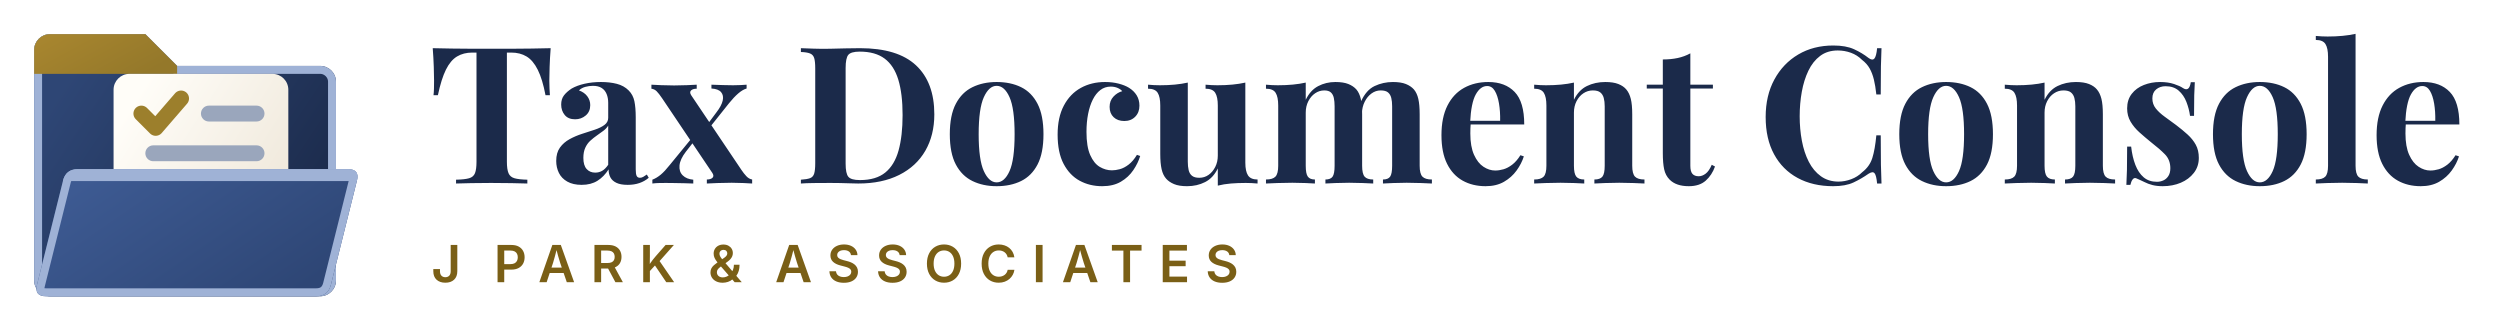
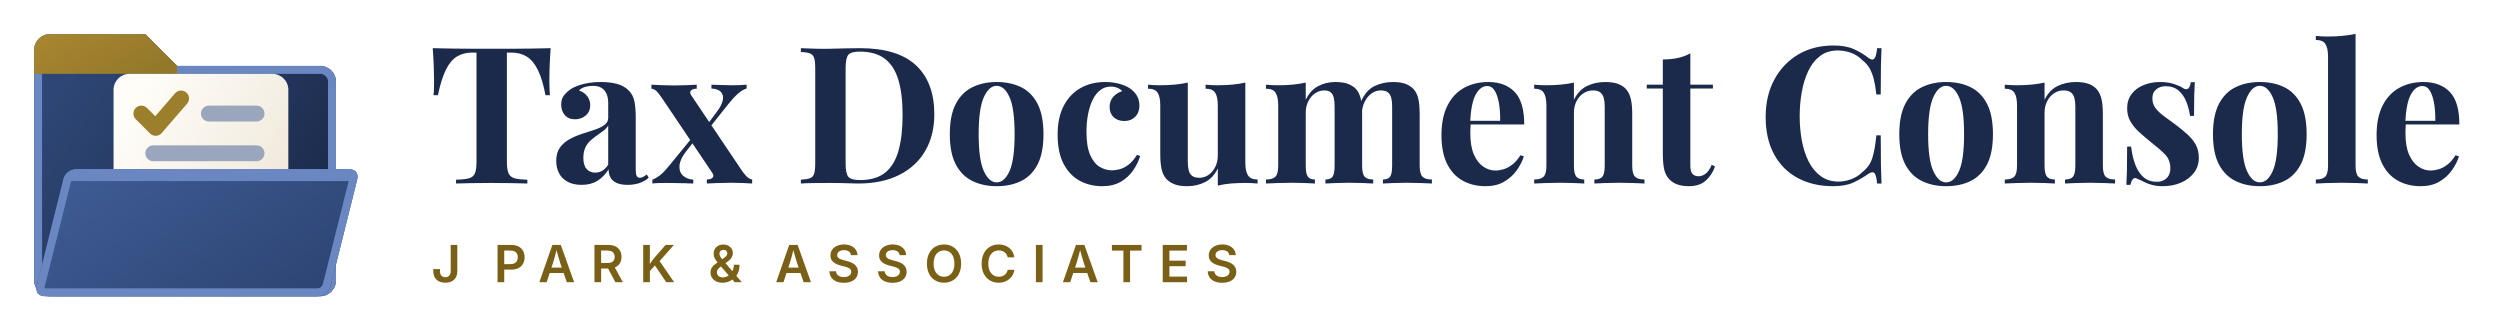
<svg xmlns="http://www.w3.org/2000/svg" viewBox="0 0 732.385 96.788">
  <g transform="translate(10 10) scale(0.768)">
    <g transform="scale(3.03) translate(-4 -7)">
      <defs>
        <linearGradient id="fmb" x1="0.067" y1="0.25" x2="0.933" y2="0.75">
          <stop offset="0" stop-color="#2E4675" />
          <stop offset="1" stop-color="#1B2A4A" />
        </linearGradient>
        <linearGradient id="fmf" x1="0.067" y1="0.25" x2="0.933" y2="0.75">
          <stop offset="0" stop-color="#3D5A92" />
          <stop offset="1" stop-color="#2E4675" />
        </linearGradient>
        <linearGradient id="fmt" x1="0.067" y1="0.25" x2="0.933" y2="0.75">
          <stop offset="0" stop-color="#A8862F" />
          <stop offset="1" stop-color="#94782A" />
        </linearGradient>
        <linearGradient id="fms" x1="0.067" y1="0.25" x2="0.933" y2="0.75">
          <stop offset="0" stop-color="#FFFDF8" />
          <stop offset="1" stop-color="#F0E9DC" />
        </linearGradient>
        <clipPath id="fmcb">
          <path d="M4 9a2 2 0 0 1 2 -2H18L22 11H40a2 2 0 0 1 2 2V38a2 2 0 0 1 -2 2H6a2 2 0 0 1 -2 -2Z" />
        </clipPath>
        <clipPath id="fmcf">
          <path d="M7.636 25.455Q8 24 9.5 24L43.5 24Q45 24 44.636 25.455L41.364 38.545Q41 40 39.5 40L5.5 40Q4 40 4.364 38.545Z" />
        </clipPath>
      </defs>
      <g>
        <path d="M4 9a2 2 0 0 1 2 -2H18L22 11H40a2 2 0 0 1 2 2V38a2 2 0 0 1 -2 2H6a2 2 0 0 1 -2 -2Z" fill="url(#fmb)" />
-         <path d="M4 9a2 2 0 0 1 2 -2H18L22 11H40a2 2 0 0 1 2 2V38a2 2 0 0 1 -2 2H6a2 2 0 0 1 -2 -2Z" fill="none" stroke="#9FB2D6" stroke-width="2" clip-path="url(#fmcb)" />
+         <path d="M4 9a2 2 0 0 1 2 -2H18L22 11H40a2 2 0 0 1 2 2V38a2 2 0 0 1 -2 2H6a2 2 0 0 1 -2 -2Z" fill="none" stroke="#6A87C2" stroke-width="2" clip-path="url(#fmcb)" />
        <path d="M3 6H18L22 11V12H3Z" fill="url(#fmt)" clip-path="url(#fmcb)" />
        <rect x="14" y="12" width="22" height="20" rx="2" fill="url(#fms)" />
        <path d="M17.5 17L19.3 18.8L22.5 15.1" fill="none" stroke="#9C7F2C" stroke-width="2" stroke-linecap="round" stroke-linejoin="round" />
        <rect x="25" y="16" width="8" height="2" rx="1" fill="#9AA6BC" />
        <rect x="18" y="21" width="15" height="2" rx="1" fill="#9AA6BC" />
        <path d="M7.636 25.455Q8 24 9.5 24L43.5 24Q45 24 44.636 25.455L41.364 38.545Q41 40 39.5 40L5.5 40Q4 40 4.364 38.545Z" fill="url(#fmf)" />
-         <path d="M7.636 25.455Q8 24 9.5 24L43.5 24Q45 24 44.636 25.455L41.364 38.545Q41 40 39.5 40L5.5 40Q4 40 4.364 38.545Z" fill="none" stroke="#9FB2D6" stroke-width="2" clip-path="url(#fmcf)" />
-         <rect x="4" y="24" width="41" height="1.5" fill="#9FB2D6" clip-path="url(#fmcf)" />
+         <path d="M7.636 25.455Q8 24 9.5 24L43.5 24Q45 24 44.636 25.455L41.364 38.545Q41 40 39.5 40L5.5 40Q4 40 4.364 38.545Z" fill="none" stroke="#6A87C2" stroke-width="2" clip-path="url(#fmcf)" />
+         <rect x="4" y="24" width="41" height="1.5" fill="#6A87C2" clip-path="url(#fmcf)" />
      </g>
    </g>
  </g>
  <path d="M161.321 14.114Q161.097 16.97 161.013 19.602Q160.929 22.234 160.929 23.634Q160.929 24.866 160.985 25.986Q161.041 27.106 161.097 27.89H159.809Q158.913 23.186 157.541 20.442Q156.169 17.698 154.265 16.55Q152.361 15.402 149.785 15.402H148.497V47.378Q148.497 49.618 148.973 50.738Q149.449 51.858 150.737 52.222Q152.025 52.586 154.489 52.642V53.762Q152.753 53.706 149.869 53.65Q146.985 53.594 143.849 53.594Q140.769 53.594 138.025 53.65Q135.281 53.706 133.601 53.762V52.642Q136.121 52.586 137.409 52.222Q138.697 51.858 139.145 50.738Q139.593 49.618 139.593 47.378V15.402H138.361Q135.785 15.402 133.881 16.55Q131.977 17.698 130.633 20.414Q129.289 23.13 128.281 27.89H126.993Q127.105 27.106 127.133 25.986Q127.161 24.866 127.161 23.634Q127.161 22.234 127.077 19.602Q126.993 16.97 126.769 14.114Q129.345 14.17 132.397 14.226Q135.449 14.282 138.529 14.282Q141.609 14.282 144.073 14.282Q146.593 14.282 149.645 14.282Q152.697 14.282 155.777 14.226Q158.857 14.17 161.321 14.114ZM170.393 54.154Q167.873 54.154 166.193 53.202Q164.513 52.25 163.729 50.654Q162.945 49.058 162.945 47.154Q162.945 44.746 164.037 43.234Q165.129 41.722 166.865 40.77Q168.601 39.818 170.533 39.202Q172.465 38.586 174.229 37.998Q175.993 37.41 177.085 36.598Q178.177 35.786 178.177 34.498V30.13Q178.177 28.674 177.701 27.526Q177.225 26.378 176.245 25.762Q175.265 25.146 173.697 25.146Q172.577 25.146 171.457 25.454Q170.337 25.762 169.609 26.49Q171.177 27.05 172.045 28.198Q172.913 29.346 172.913 30.802Q172.913 32.706 171.597 33.826Q170.281 34.946 168.489 34.946Q166.473 34.946 165.437 33.686Q164.401 32.426 164.401 30.634Q164.401 29.01 165.213 27.946Q166.025 26.882 167.481 25.93Q169.049 25.034 171.261 24.53Q173.473 24.026 176.049 24.026Q178.625 24.026 180.697 24.558Q182.769 25.09 184.169 26.49Q185.457 27.778 185.849 29.654Q186.241 31.53 186.241 34.386V49.618Q186.241 51.018 186.521 51.55Q186.801 52.082 187.473 52.082Q187.977 52.082 188.453 51.802Q188.929 51.522 189.489 51.13L190.049 52.082Q188.873 53.09 187.333 53.622Q185.793 54.154 183.889 54.154Q181.817 54.154 180.585 53.566Q179.353 52.978 178.821 51.97Q178.289 50.962 178.289 49.618Q176.945 51.746 175.041 52.95Q173.137 54.154 170.393 54.154ZM174.369 50.57Q175.489 50.57 176.413 50.038Q177.337 49.506 178.177 48.274V36.794Q177.673 37.634 176.777 38.306Q175.881 38.978 174.873 39.678Q173.865 40.378 172.941 41.218Q172.017 42.058 171.457 43.29Q170.897 44.522 170.897 46.258Q170.897 48.442 171.849 49.506Q172.801 50.57 174.369 50.57ZM204.105 24.81V25.986Q202.985 25.986 202.453 26.49Q201.921 26.994 202.481 27.89L217.209 49.786Q217.881 50.794 218.637 51.606Q219.393 52.418 220.345 52.586V53.762Q219.505 53.706 217.797 53.622Q216.089 53.538 214.353 53.538Q212.337 53.538 210.209 53.622Q208.081 53.706 207.073 53.762V52.586Q208.193 52.586 208.725 52.082Q209.257 51.578 208.697 50.682L193.969 28.786Q193.017 27.386 192.373 26.742Q191.729 26.098 190.833 25.986V24.81Q191.785 24.866 193.689 24.95Q195.593 25.034 197.497 25.034Q199.345 25.034 201.249 24.95Q203.153 24.866 204.105 24.81ZM202.817 40.266Q202.817 40.266 202.901 40.602Q202.985 40.938 203.069 41.274Q203.153 41.61 203.153 41.61L200.913 44.466Q199.233 46.65 199.065 48.47Q198.897 50.29 200.017 51.382Q201.137 52.474 203.097 52.642V53.762Q202.033 53.706 200.493 53.678Q198.953 53.65 197.497 53.622Q196.041 53.594 195.033 53.594Q193.801 53.594 192.877 53.622Q191.953 53.65 191.113 53.762V52.642Q192.401 52.138 193.577 51.158Q194.753 50.178 196.209 48.33ZM218.721 24.81V25.93Q217.545 26.266 216.257 27.386Q214.969 28.506 213.569 30.242L207.409 37.97Q207.409 37.97 207.325 37.662Q207.241 37.354 207.157 37.018Q207.073 36.682 207.073 36.682L209.873 32.93Q211.385 30.97 211.721 29.458Q212.057 27.946 211.245 26.994Q210.433 26.042 208.417 25.93V24.81Q210.041 24.866 211.721 24.922Q213.401 24.978 214.745 24.978Q216.033 24.978 216.985 24.922Q217.937 24.866 218.721 24.81ZM251.929 14.114Q262.961 14.114 268.337 19.126Q273.713 24.138 273.713 33.49Q273.713 39.594 271.081 44.158Q268.449 48.722 263.437 51.242Q258.425 53.762 251.425 53.762Q250.529 53.762 249.073 53.706Q247.617 53.65 246.049 53.622Q244.481 53.594 243.249 53.594Q240.785 53.594 238.405 53.622Q236.025 53.65 234.625 53.762V52.642Q236.417 52.53 237.313 52.194Q238.209 51.858 238.517 50.85Q238.825 49.842 238.825 47.826V20.05Q238.825 17.978 238.517 16.998Q238.209 16.018 237.285 15.654Q236.361 15.29 234.625 15.234V14.114Q236.025 14.17 238.405 14.254Q240.785 14.338 243.137 14.282Q245.153 14.226 247.701 14.17Q250.249 14.114 251.929 14.114ZM251.873 15.122Q249.297 15.122 248.513 16.074Q247.729 17.026 247.729 19.938V47.938Q247.729 50.85 248.541 51.802Q249.353 52.754 251.929 52.754Q256.633 52.754 259.349 50.542Q262.065 48.33 263.241 44.074Q264.417 39.818 264.417 33.714Q264.417 27.442 263.157 23.326Q261.897 19.21 259.153 17.166Q256.409 15.122 251.873 15.122ZM291.969 24.026Q296.057 24.026 299.137 25.538Q302.217 27.05 303.953 30.41Q305.689 33.77 305.689 39.314Q305.689 44.858 303.953 48.19Q302.217 51.522 299.137 53.034Q296.057 54.546 291.969 54.546Q287.993 54.546 284.885 53.034Q281.777 51.522 280.013 48.19Q278.249 44.858 278.249 39.314Q278.249 33.77 280.013 30.41Q281.777 27.05 284.885 25.538Q287.993 24.026 291.969 24.026ZM291.969 25.146Q289.729 25.146 288.217 28.478Q286.705 31.81 286.705 39.314Q286.705 46.818 288.217 50.122Q289.729 53.426 291.969 53.426Q294.265 53.426 295.749 50.122Q297.233 46.818 297.233 39.314Q297.233 31.81 295.749 28.478Q294.265 25.146 291.969 25.146ZM323.721 24.026Q325.905 24.026 327.725 24.502Q329.545 24.978 330.721 25.706Q332.177 26.602 332.989 27.918Q333.801 29.234 333.801 30.97Q333.801 32.93 332.569 34.19Q331.337 35.45 329.377 35.45Q327.417 35.45 326.241 34.33Q325.065 33.21 325.065 31.306Q325.065 29.514 326.185 28.31Q327.305 27.106 328.761 26.714Q328.313 26.154 327.417 25.762Q326.521 25.37 325.401 25.37Q323.665 25.37 322.349 26.378Q321.033 27.386 320.137 29.178Q319.241 30.97 318.765 33.378Q318.289 35.786 318.289 38.642Q318.289 42.954 319.381 45.418Q320.473 47.882 322.181 48.89Q323.889 49.898 325.737 49.898Q326.801 49.898 328.061 49.562Q329.321 49.226 330.637 48.218Q331.953 47.21 333.073 45.362L334.025 45.698Q333.409 47.77 332.009 49.842Q330.609 51.914 328.369 53.23Q326.129 54.546 322.881 54.546Q319.241 54.546 316.301 52.95Q313.361 51.354 311.597 48.022Q309.833 44.69 309.833 39.426Q309.833 34.386 311.653 30.942Q313.473 27.498 316.609 25.762Q319.745 24.026 323.721 24.026ZM364.825 24.194V47.658Q364.825 50.178 365.609 51.382Q366.393 52.586 368.409 52.586V53.762Q366.673 53.594 364.937 53.594Q362.585 53.594 360.569 53.762Q358.553 53.93 356.761 54.378V49.338Q355.417 52.138 353.037 53.342Q350.657 54.546 347.745 54.546Q345.393 54.546 343.937 53.93Q342.481 53.314 341.641 52.362Q340.689 51.298 340.297 49.562Q339.905 47.826 339.905 45.082V30.914Q339.905 28.394 339.149 27.19Q338.393 25.986 336.321 25.986V24.81Q338.113 24.978 339.793 24.978Q342.145 24.978 344.189 24.782Q346.233 24.586 347.969 24.194V47.378Q347.969 48.778 348.221 49.842Q348.473 50.906 349.201 51.494Q349.929 52.082 351.329 52.082Q352.841 52.082 354.045 51.242Q355.249 50.402 356.005 48.918Q356.761 47.434 356.761 45.586V30.914Q356.761 28.394 356.005 27.19Q355.249 25.986 353.177 25.986V24.81Q354.969 24.978 356.649 24.978Q359.001 24.978 361.045 24.782Q363.089 24.586 364.825 24.194ZM391.201 24.026Q393.553 24.026 395.009 24.614Q396.465 25.202 397.361 26.21Q398.257 27.274 398.649 28.982Q399.041 30.69 399.041 33.49V48.554Q399.041 50.906 399.769 51.746Q400.497 52.586 402.289 52.586V53.762Q401.281 53.706 399.237 53.622Q397.193 53.538 395.233 53.538Q393.217 53.538 391.257 53.622Q389.297 53.706 388.289 53.762V52.586Q389.801 52.586 390.389 51.746Q390.977 50.906 390.977 48.554V31.138Q390.977 29.738 390.753 28.702Q390.529 27.666 389.885 27.078Q389.241 26.49 387.953 26.49Q386.497 26.49 385.265 27.33Q384.033 28.17 383.277 29.654Q382.521 31.138 382.521 32.986V48.554Q382.521 50.906 383.137 51.746Q383.753 52.586 385.209 52.586V53.762Q384.313 53.706 382.437 53.622Q380.561 53.538 378.601 53.538Q376.473 53.538 374.233 53.622Q371.993 53.706 370.873 53.762V52.586Q372.833 52.586 373.645 51.746Q374.457 50.906 374.457 48.554V30.914Q374.457 28.394 373.701 27.19Q372.945 25.986 370.873 25.986V24.81Q372.665 24.978 374.345 24.978Q376.697 24.978 378.741 24.782Q380.785 24.586 382.521 24.194V29.234Q383.865 26.434 386.161 25.23Q388.457 24.026 391.201 24.026ZM408.057 24.026Q410.409 24.026 411.865 24.614Q413.321 25.202 414.217 26.21Q415.113 27.274 415.505 28.982Q415.897 30.69 415.897 33.49V48.554Q415.897 50.906 416.709 51.746Q417.521 52.586 419.481 52.586V53.762Q418.417 53.706 416.289 53.622Q414.161 53.538 412.089 53.538Q410.073 53.538 408.113 53.622Q406.153 53.706 405.145 53.762V52.586Q406.657 52.586 407.245 51.746Q407.833 50.906 407.833 48.554V31.138Q407.833 29.738 407.581 28.702Q407.329 27.666 406.629 27.078Q405.929 26.49 404.473 26.49Q403.017 26.49 401.785 27.386Q400.553 28.282 399.797 29.794Q399.041 31.306 398.985 33.154L398.705 29.738Q400.217 26.378 402.709 25.202Q405.201 24.026 408.057 24.026ZM436.001 24.026Q440.929 24.026 443.729 26.938Q446.529 29.85 446.529 36.458H428.105L427.993 35.394H439.473Q439.529 32.65 439.137 30.326Q438.745 28.002 437.905 26.602Q437.065 25.202 435.665 25.202Q433.705 25.202 432.333 27.666Q430.961 30.13 430.681 35.842L430.849 36.178Q430.793 36.85 430.765 37.578Q430.737 38.306 430.737 39.09Q430.737 42.954 431.829 45.362Q432.921 47.77 434.601 48.862Q436.281 49.954 438.017 49.954Q439.193 49.954 440.453 49.59Q441.713 49.226 443.001 48.246Q444.289 47.266 445.409 45.474L446.417 45.81Q445.745 47.938 444.289 49.954Q442.833 51.97 440.593 53.258Q438.353 54.546 435.217 54.546Q431.409 54.546 428.497 52.922Q425.585 51.298 423.933 47.994Q422.281 44.69 422.281 39.594Q422.281 34.386 424.045 30.914Q425.809 27.442 428.917 25.734Q432.025 24.026 436.001 24.026ZM470.273 24.026Q472.625 24.026 474.109 24.614Q475.593 25.202 476.433 26.21Q477.329 27.274 477.749 28.954Q478.169 30.634 478.169 33.49V48.554Q478.169 50.906 478.981 51.746Q479.793 52.586 481.753 52.586V53.762Q480.689 53.706 478.561 53.622Q476.433 53.538 474.361 53.538Q472.233 53.538 470.189 53.622Q468.145 53.706 467.081 53.762V52.586Q468.761 52.586 469.433 51.746Q470.105 50.906 470.105 48.554V31.138Q470.105 29.738 469.825 28.702Q469.545 27.666 468.817 27.078Q468.089 26.49 466.633 26.49Q465.121 26.49 463.861 27.33Q462.601 28.17 461.845 29.654Q461.089 31.138 461.089 32.986V48.554Q461.089 50.906 461.789 51.746Q462.489 52.586 464.113 52.586V53.762Q463.105 53.706 461.173 53.622Q459.241 53.538 457.169 53.538Q455.041 53.538 452.801 53.622Q450.561 53.706 449.441 53.762V52.586Q451.401 52.586 452.213 51.746Q453.025 50.906 453.025 48.554V30.914Q453.025 28.394 452.269 27.19Q451.513 25.986 449.441 25.986V24.81Q451.233 24.978 452.913 24.978Q455.265 24.978 457.309 24.782Q459.353 24.586 461.089 24.194V29.234Q462.489 26.378 464.897 25.202Q467.305 24.026 470.273 24.026ZM495.193 15.626V24.81H501.801V25.93H495.193V48.554Q495.193 50.234 495.809 50.934Q496.425 51.634 497.657 51.634Q498.665 51.634 499.673 50.878Q500.681 50.122 501.465 48.274L502.417 48.778Q501.521 51.298 499.701 52.922Q497.881 54.546 494.745 54.546Q492.897 54.546 491.497 54.07Q490.097 53.594 489.145 52.642Q487.913 51.41 487.521 49.59Q487.129 47.77 487.129 44.858V25.93H482.425V24.81H487.129V17.418Q489.481 17.418 491.469 16.998Q493.457 16.578 495.193 15.626ZM537.081 13.33Q540.777 13.33 543.157 14.422Q545.537 15.514 547.385 16.97Q548.505 17.81 549.093 17.166Q549.681 16.522 549.905 14.114H551.193Q551.081 16.298 551.025 19.406Q550.969 22.514 550.969 27.666H549.681Q549.401 25.09 548.953 23.27Q548.505 21.45 547.721 20.05Q546.937 18.65 545.481 17.53Q544.081 16.13 542.233 15.458Q540.385 14.786 538.369 14.786Q535.345 14.786 533.217 16.382Q531.089 17.978 529.773 20.722Q528.457 23.466 527.841 26.91Q527.225 30.354 527.225 34.05Q527.225 37.802 527.869 41.246Q528.513 44.69 529.885 47.378Q531.257 50.066 533.441 51.634Q535.625 53.202 538.593 53.202Q540.441 53.202 542.317 52.502Q544.193 51.802 545.537 50.458Q547.721 48.778 548.505 46.286Q549.289 43.794 549.681 39.65H550.969Q550.969 44.97 551.025 48.246Q551.081 51.522 551.193 53.762H549.905Q549.681 51.354 549.149 50.738Q548.617 50.122 547.385 50.906Q545.313 52.362 542.989 53.454Q540.665 54.546 537.025 54.546Q531.089 54.546 526.637 52.138Q522.185 49.73 519.721 45.194Q517.257 40.658 517.257 34.274Q517.257 28.002 519.805 23.298Q522.353 18.594 526.805 15.962Q531.257 13.33 537.081 13.33ZM570.121 24.026Q574.209 24.026 577.289 25.538Q580.369 27.05 582.105 30.41Q583.841 33.77 583.841 39.314Q583.841 44.858 582.105 48.19Q580.369 51.522 577.289 53.034Q574.209 54.546 570.121 54.546Q566.145 54.546 563.037 53.034Q559.929 51.522 558.165 48.19Q556.401 44.858 556.401 39.314Q556.401 33.77 558.165 30.41Q559.929 27.05 563.037 25.538Q566.145 24.026 570.121 24.026ZM570.121 25.146Q567.881 25.146 566.369 28.478Q564.857 31.81 564.857 39.314Q564.857 46.818 566.369 50.122Q567.881 53.426 570.121 53.426Q572.417 53.426 573.901 50.122Q575.385 46.818 575.385 39.314Q575.385 31.81 573.901 28.478Q572.417 25.146 570.121 25.146ZM608.145 24.026Q610.497 24.026 611.981 24.614Q613.465 25.202 614.305 26.21Q615.201 27.274 615.621 28.954Q616.041 30.634 616.041 33.49V48.554Q616.041 50.906 616.853 51.746Q617.665 52.586 619.625 52.586V53.762Q618.561 53.706 616.433 53.622Q614.305 53.538 612.233 53.538Q610.105 53.538 608.061 53.622Q606.017 53.706 604.953 53.762V52.586Q606.633 52.586 607.305 51.746Q607.977 50.906 607.977 48.554V31.138Q607.977 29.738 607.697 28.702Q607.417 27.666 606.689 27.078Q605.961 26.49 604.505 26.49Q602.993 26.49 601.733 27.33Q600.473 28.17 599.717 29.654Q598.961 31.138 598.961 32.986V48.554Q598.961 50.906 599.661 51.746Q600.361 52.586 601.985 52.586V53.762Q600.977 53.706 599.045 53.622Q597.113 53.538 595.041 53.538Q592.913 53.538 590.673 53.622Q588.433 53.706 587.313 53.762V52.586Q589.273 52.586 590.085 51.746Q590.897 50.906 590.897 48.554V30.914Q590.897 28.394 590.141 27.19Q589.385 25.986 587.313 25.986V24.81Q589.105 24.978 590.785 24.978Q593.137 24.978 595.181 24.782Q597.225 24.586 598.961 24.194V29.234Q600.361 26.378 602.769 25.202Q605.177 24.026 608.145 24.026ZM632.785 24.026Q635.137 24.026 636.901 24.614Q638.665 25.202 639.449 25.762Q641.353 27.05 641.801 24.082H642.977Q642.865 25.65 642.809 27.918Q642.753 30.186 642.753 33.938H641.577Q641.297 31.866 640.513 29.85Q639.729 27.834 638.245 26.546Q636.761 25.258 634.409 25.258Q632.785 25.258 631.665 26.182Q630.545 27.106 630.545 28.842Q630.545 30.522 631.553 31.782Q632.561 33.042 634.157 34.19Q635.753 35.338 637.489 36.626Q639.337 38.026 640.849 39.398Q642.361 40.77 643.257 42.394Q644.153 44.018 644.153 46.258Q644.153 48.778 642.697 50.654Q641.241 52.53 638.861 53.538Q636.481 54.546 633.569 54.546Q631.889 54.546 630.573 54.21Q629.257 53.874 628.305 53.37Q627.577 53.034 626.933 52.726Q626.289 52.418 625.729 52.194Q625.169 52.026 624.749 52.586Q624.329 53.146 624.105 54.154H622.929Q623.041 52.362 623.097 49.786Q623.153 47.21 623.153 42.954H624.329Q624.665 45.978 625.561 48.302Q626.457 50.626 627.997 51.942Q629.537 53.258 631.889 53.258Q632.841 53.258 633.737 52.866Q634.633 52.474 635.221 51.578Q635.809 50.682 635.809 49.282Q635.809 46.818 634.213 45.194Q632.617 43.57 630.153 41.666Q628.361 40.21 626.765 38.782Q625.169 37.354 624.161 35.646Q623.153 33.938 623.153 31.754Q623.153 29.234 624.497 27.498Q625.841 25.762 628.053 24.894Q630.265 24.026 632.785 24.026ZM662.017 24.026Q666.105 24.026 669.185 25.538Q672.265 27.05 674.001 30.41Q675.737 33.77 675.737 39.314Q675.737 44.858 674.001 48.19Q672.265 51.522 669.185 53.034Q666.105 54.546 662.017 54.546Q658.041 54.546 654.933 53.034Q651.825 51.522 650.061 48.19Q648.297 44.858 648.297 39.314Q648.297 33.77 650.061 30.41Q651.825 27.05 654.933 25.538Q658.041 24.026 662.017 24.026ZM662.017 25.146Q659.777 25.146 658.265 28.478Q656.753 31.81 656.753 39.314Q656.753 46.818 658.265 50.122Q659.777 53.426 662.017 53.426Q664.313 53.426 665.797 50.122Q667.281 46.818 667.281 39.314Q667.281 31.81 665.797 28.478Q664.313 25.146 662.017 25.146ZM690.073 9.914V48.554Q690.073 50.906 690.885 51.746Q691.697 52.586 693.657 52.586V53.762Q692.593 53.706 690.465 53.622Q688.337 53.538 686.153 53.538Q683.969 53.538 681.757 53.622Q679.545 53.706 678.425 53.762V52.586Q680.385 52.586 681.197 51.746Q682.009 50.906 682.009 48.554V16.634Q682.009 14.114 681.253 12.91Q680.497 11.706 678.425 11.706V10.53Q680.217 10.698 681.897 10.698Q684.193 10.698 686.265 10.502Q688.337 10.306 690.073 9.914ZM709.953 24.026Q714.881 24.026 717.681 26.938Q720.481 29.85 720.481 36.458H702.057L701.945 35.394H713.425Q713.481 32.65 713.089 30.326Q712.697 28.002 711.857 26.602Q711.017 25.202 709.617 25.202Q707.657 25.202 706.285 27.666Q704.913 30.13 704.633 35.842L704.801 36.178Q704.745 36.85 704.717 37.578Q704.689 38.306 704.689 39.09Q704.689 42.954 705.781 45.362Q706.873 47.77 708.553 48.862Q710.233 49.954 711.969 49.954Q713.145 49.954 714.405 49.59Q715.665 49.226 716.953 48.246Q718.241 47.266 719.361 45.474L720.369 45.81Q719.697 47.938 718.241 49.954Q716.785 51.97 714.545 53.258Q712.305 54.546 709.169 54.546Q705.361 54.546 702.449 52.922Q699.537 51.298 697.885 47.994Q696.233 44.69 696.233 39.594Q696.233 34.386 697.997 30.914Q699.761 27.442 702.869 25.734Q705.977 24.026 709.953 24.026Z" fill="#1B2A4A" />
  <path d="M130.47 82.821Q128.852 82.821 127.896 81.946Q126.94 81.071 126.94 79.452V78.83H128.896V79.467Q128.896 80.324 129.324 80.767Q129.753 81.21 130.47 81.21Q131.181 81.21 131.606 80.767Q132.03 80.324 132.03 79.467V71.762H133.971V79.445Q133.971 81.063 133.023 81.942Q132.074 82.821 130.47 82.821ZM145.761 82.675V71.762H149.841Q151.093 71.762 151.95 72.23Q152.807 72.699 153.247 73.516Q153.686 74.332 153.686 75.373Q153.686 76.42 153.243 77.233Q152.8 78.046 151.936 78.515Q151.071 78.983 149.812 78.983H147.109V77.372H149.555Q150.295 77.372 150.767 77.116Q151.24 76.859 151.463 76.405Q151.687 75.951 151.687 75.373Q151.687 74.794 151.463 74.347Q151.24 73.9 150.764 73.651Q150.288 73.402 149.541 73.402H147.717V82.675ZM158.003 82.675 161.812 71.762H164.294L168.191 82.675H166.045L164.104 77.006Q163.818 76.127 163.511 75.017Q163.203 73.908 162.83 72.494H163.24Q162.874 73.922 162.577 75.039Q162.28 76.156 162.017 77.006L160.142 82.675ZM160.222 79.972V78.397H165.972V79.972ZM174.148 82.675V71.762H178.228Q179.48 71.762 180.337 72.201Q181.194 72.641 181.634 73.428Q182.073 74.215 182.073 75.255Q182.073 76.295 181.63 77.064Q181.187 77.833 180.323 78.251Q179.459 78.668 178.199 78.668H175.284V77.05H177.942Q178.682 77.05 179.151 76.841Q179.62 76.632 179.847 76.229Q180.074 75.827 180.074 75.255Q180.074 74.669 179.847 74.256Q179.62 73.842 179.147 73.622Q178.675 73.402 177.928 73.402H176.104V82.675ZM180.286 82.675 177.635 77.724H179.773L182.476 82.675ZM189.847 79.987V78.134Q190.199 77.562 190.539 77.061Q190.88 76.559 191.264 76.068Q191.649 75.578 192.125 75.028L194.989 71.762H197.42L192.792 76.984L192.645 76.933ZM188.434 82.675V71.762H190.389V74.999L190.353 77.628L190.389 78.588V82.675ZM195.187 82.675 191.715 77.54 192.945 76.068 197.494 82.675ZM211.723 82.829Q210.617 82.829 209.807 82.426Q208.998 82.023 208.566 81.334Q208.134 80.646 208.134 79.804Q208.134 79.13 208.401 78.621Q208.668 78.112 209.152 77.687Q209.635 77.262 210.258 76.823L212.191 75.504Q212.404 75.351 212.605 75.16Q212.807 74.97 212.931 74.732Q213.056 74.494 213.056 74.201Q213.056 73.776 212.763 73.487Q212.47 73.197 211.95 73.197Q211.598 73.197 211.331 73.34Q211.063 73.483 210.917 73.732Q210.77 73.981 210.77 74.318Q210.77 74.691 210.954 75.05Q211.137 75.409 211.455 75.805Q211.774 76.2 212.184 76.684L217.304 82.675H215.224L210.983 77.811Q210.492 77.226 210.053 76.687Q209.613 76.149 209.339 75.57Q209.064 74.992 209.064 74.303Q209.064 73.541 209.419 72.937Q209.774 72.333 210.419 71.985Q211.063 71.637 211.928 71.637Q212.777 71.637 213.396 71.978Q214.015 72.318 214.352 72.882Q214.689 73.446 214.689 74.142Q214.689 74.64 214.506 75.08Q214.323 75.519 214 75.893Q213.678 76.266 213.239 76.588L211.027 78.2Q210.507 78.588 210.261 78.947Q210.016 79.306 210.016 79.76Q210.016 80.214 210.232 80.554Q210.448 80.895 210.836 81.082Q211.225 81.269 211.737 81.269Q212.352 81.269 212.935 81.001Q213.517 80.734 213.982 80.243Q214.447 79.752 214.726 79.068Q215.004 78.383 215.004 77.548H216.652Q216.652 78.581 216.421 79.342Q216.19 80.104 215.828 80.624Q215.465 81.144 215.077 81.452L214.616 81.803Q214.037 82.331 213.257 82.58Q212.477 82.829 211.723 82.829ZM227.387 82.675 231.196 71.762H233.679L237.575 82.675H235.429L233.488 77.006Q233.202 76.127 232.895 75.017Q232.587 73.908 232.214 72.494H232.624Q232.258 73.922 231.961 75.039Q231.664 76.156 231.401 77.006L229.526 82.675ZM229.606 79.972V78.397H235.356V79.972ZM247.209 82.843Q245.942 82.843 245.008 82.448Q244.075 82.052 243.547 81.298Q243.02 80.543 242.976 79.467H244.902Q244.953 80.038 245.261 80.419Q245.569 80.8 246.074 80.987Q246.579 81.173 247.195 81.173Q247.839 81.173 248.334 80.976Q248.828 80.778 249.106 80.423Q249.385 80.067 249.385 79.599Q249.385 79.174 249.139 78.895Q248.894 78.617 248.451 78.423Q248.008 78.229 247.414 78.082L246.177 77.76Q244.807 77.409 244.042 76.698Q243.276 75.988 243.276 74.831Q243.276 73.864 243.796 73.139Q244.316 72.414 245.217 72.014Q246.118 71.615 247.261 71.615Q248.425 71.615 249.304 72.018Q250.183 72.421 250.677 73.131Q251.172 73.842 251.194 74.75H249.297Q249.223 74.047 248.67 73.662Q248.118 73.278 247.231 73.278Q246.616 73.278 246.173 73.465Q245.73 73.651 245.492 73.974Q245.254 74.296 245.254 74.713Q245.254 75.167 245.536 75.46Q245.818 75.753 246.246 75.929Q246.675 76.105 247.114 76.215L248.132 76.478Q248.74 76.625 249.311 76.867Q249.883 77.108 250.34 77.478Q250.798 77.848 251.069 78.375Q251.34 78.903 251.34 79.613Q251.34 80.573 250.849 81.301Q250.359 82.03 249.436 82.437Q248.513 82.843 247.209 82.843ZM261.465 82.843Q260.198 82.843 259.264 82.448Q258.33 82.052 257.803 81.298Q257.276 80.543 257.232 79.467H259.158Q259.209 80.038 259.517 80.419Q259.825 80.8 260.33 80.987Q260.835 81.173 261.451 81.173Q262.095 81.173 262.589 80.976Q263.084 80.778 263.362 80.423Q263.64 80.067 263.64 79.599Q263.64 79.174 263.395 78.895Q263.15 78.617 262.707 78.423Q262.264 78.229 261.67 78.082L260.432 77.76Q259.063 77.409 258.297 76.698Q257.532 75.988 257.532 74.831Q257.532 73.864 258.052 73.139Q258.572 72.414 259.473 72.014Q260.374 71.615 261.516 71.615Q262.681 71.615 263.56 72.018Q264.439 72.421 264.933 73.131Q265.428 73.842 265.45 74.75H263.553Q263.479 74.047 262.926 73.662Q262.373 73.278 261.487 73.278Q260.872 73.278 260.429 73.465Q259.986 73.651 259.748 73.974Q259.51 74.296 259.51 74.713Q259.51 75.167 259.792 75.46Q260.074 75.753 260.502 75.929Q260.93 76.105 261.37 76.215L262.388 76.478Q262.996 76.625 263.567 76.867Q264.139 77.108 264.596 77.478Q265.054 77.848 265.325 78.375Q265.596 78.903 265.596 79.613Q265.596 80.573 265.105 81.301Q264.615 82.03 263.692 82.437Q262.769 82.843 261.465 82.843ZM276.563 82.821Q275.128 82.821 273.993 82.155Q272.857 81.488 272.202 80.236Q271.546 78.983 271.546 77.226Q271.546 75.46 272.202 74.204Q272.857 72.948 273.993 72.282Q275.128 71.615 276.563 71.615Q277.992 71.615 279.123 72.282Q280.255 72.948 280.91 74.204Q281.566 75.46 281.566 77.226Q281.566 78.983 280.91 80.239Q280.255 81.496 279.123 82.158Q277.992 82.821 276.563 82.821ZM276.563 81.071Q277.45 81.071 278.134 80.628Q278.819 80.185 279.207 79.324Q279.596 78.463 279.596 77.226Q279.596 75.973 279.207 75.112Q278.819 74.252 278.134 73.809Q277.45 73.366 276.563 73.366Q275.67 73.366 274.981 73.812Q274.293 74.259 273.901 75.12Q273.509 75.98 273.509 77.226Q273.509 78.463 273.901 79.32Q274.293 80.177 274.981 80.624Q275.67 81.071 276.563 81.071ZM292.57 82.821Q291.134 82.821 290.006 82.155Q288.878 81.488 288.226 80.236Q287.575 78.983 287.575 77.226Q287.575 75.46 288.23 74.204Q288.886 72.948 290.017 72.282Q291.149 71.615 292.57 71.615Q293.463 71.615 294.243 71.868Q295.023 72.121 295.635 72.608Q296.246 73.095 296.642 73.798Q297.037 74.501 297.169 75.394H295.199Q295.104 74.904 294.873 74.53Q294.642 74.157 294.298 73.897Q293.954 73.637 293.522 73.501Q293.09 73.366 292.599 73.366Q291.705 73.366 291.013 73.816Q290.321 74.267 289.929 75.127Q289.537 75.988 289.537 77.226Q289.537 78.478 289.933 79.335Q290.328 80.192 291.021 80.631Q291.713 81.071 292.592 81.071Q293.082 81.071 293.514 80.935Q293.947 80.8 294.295 80.54Q294.642 80.28 294.877 79.903Q295.111 79.525 295.199 79.042H297.177Q297.067 79.826 296.697 80.51Q296.327 81.195 295.726 81.715Q295.126 82.235 294.331 82.528Q293.536 82.821 292.57 82.821ZM305.427 71.762V82.675H303.471V71.762ZM311.391 82.675 315.2 71.762H317.683L321.579 82.675H319.433L317.493 77.006Q317.207 76.127 316.899 75.017Q316.592 73.908 316.218 72.494H316.628Q316.262 73.922 315.965 75.039Q315.669 76.156 315.405 77.006L313.53 82.675ZM313.611 79.972V78.397H319.36V79.972ZM325.735 73.41V71.762H334.422V73.41H331.06V82.675H329.104V73.41ZM340.628 82.675V71.762H347.718V73.41H342.584V76.354H347.337V77.98H342.584V81.027H347.747V82.675ZM358.041 82.843Q356.774 82.843 355.84 82.448Q354.906 82.052 354.379 81.298Q353.851 80.543 353.807 79.467H355.734Q355.785 80.038 356.093 80.419Q356.4 80.8 356.906 80.987Q357.411 81.173 358.026 81.173Q358.671 81.173 359.165 80.976Q359.66 80.778 359.938 80.423Q360.216 80.067 360.216 79.599Q360.216 79.174 359.971 78.895Q359.725 78.617 359.282 78.423Q358.839 78.229 358.246 78.082L357.008 77.76Q355.639 77.409 354.873 76.698Q354.108 75.988 354.108 74.831Q354.108 73.864 354.628 73.139Q355.148 72.414 356.049 72.014Q356.95 71.615 358.092 71.615Q359.257 71.615 360.136 72.018Q361.014 72.421 361.509 73.131Q362.003 73.842 362.025 74.75H360.128Q360.055 74.047 359.502 73.662Q358.949 73.278 358.063 73.278Q357.448 73.278 357.004 73.465Q356.561 73.651 356.323 73.974Q356.085 74.296 356.085 74.713Q356.085 75.167 356.367 75.46Q356.649 75.753 357.078 75.929Q357.506 76.105 357.946 76.215L358.964 76.478Q359.572 76.625 360.143 76.867Q360.714 77.108 361.172 77.478Q361.63 77.848 361.901 78.375Q362.172 78.903 362.172 79.613Q362.172 80.573 361.681 81.301Q361.19 82.03 360.267 82.437Q359.345 82.843 358.041 82.843Z" fill="#7A5F16" />
</svg>
